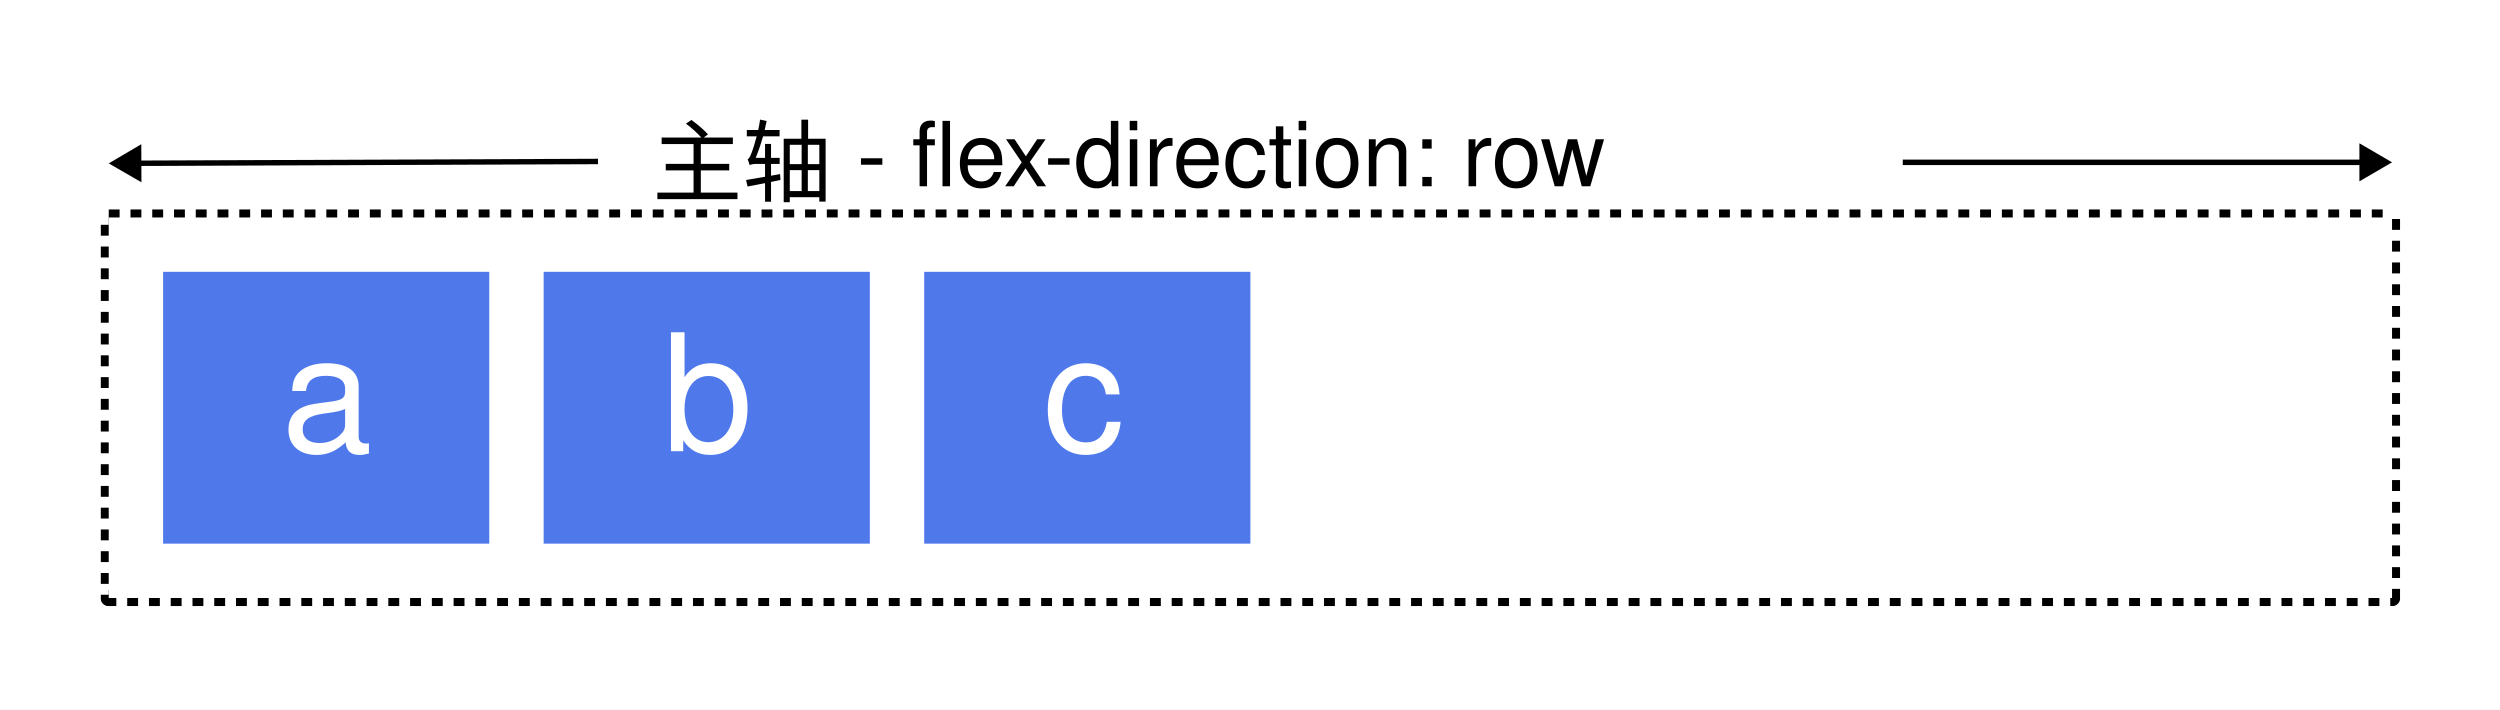
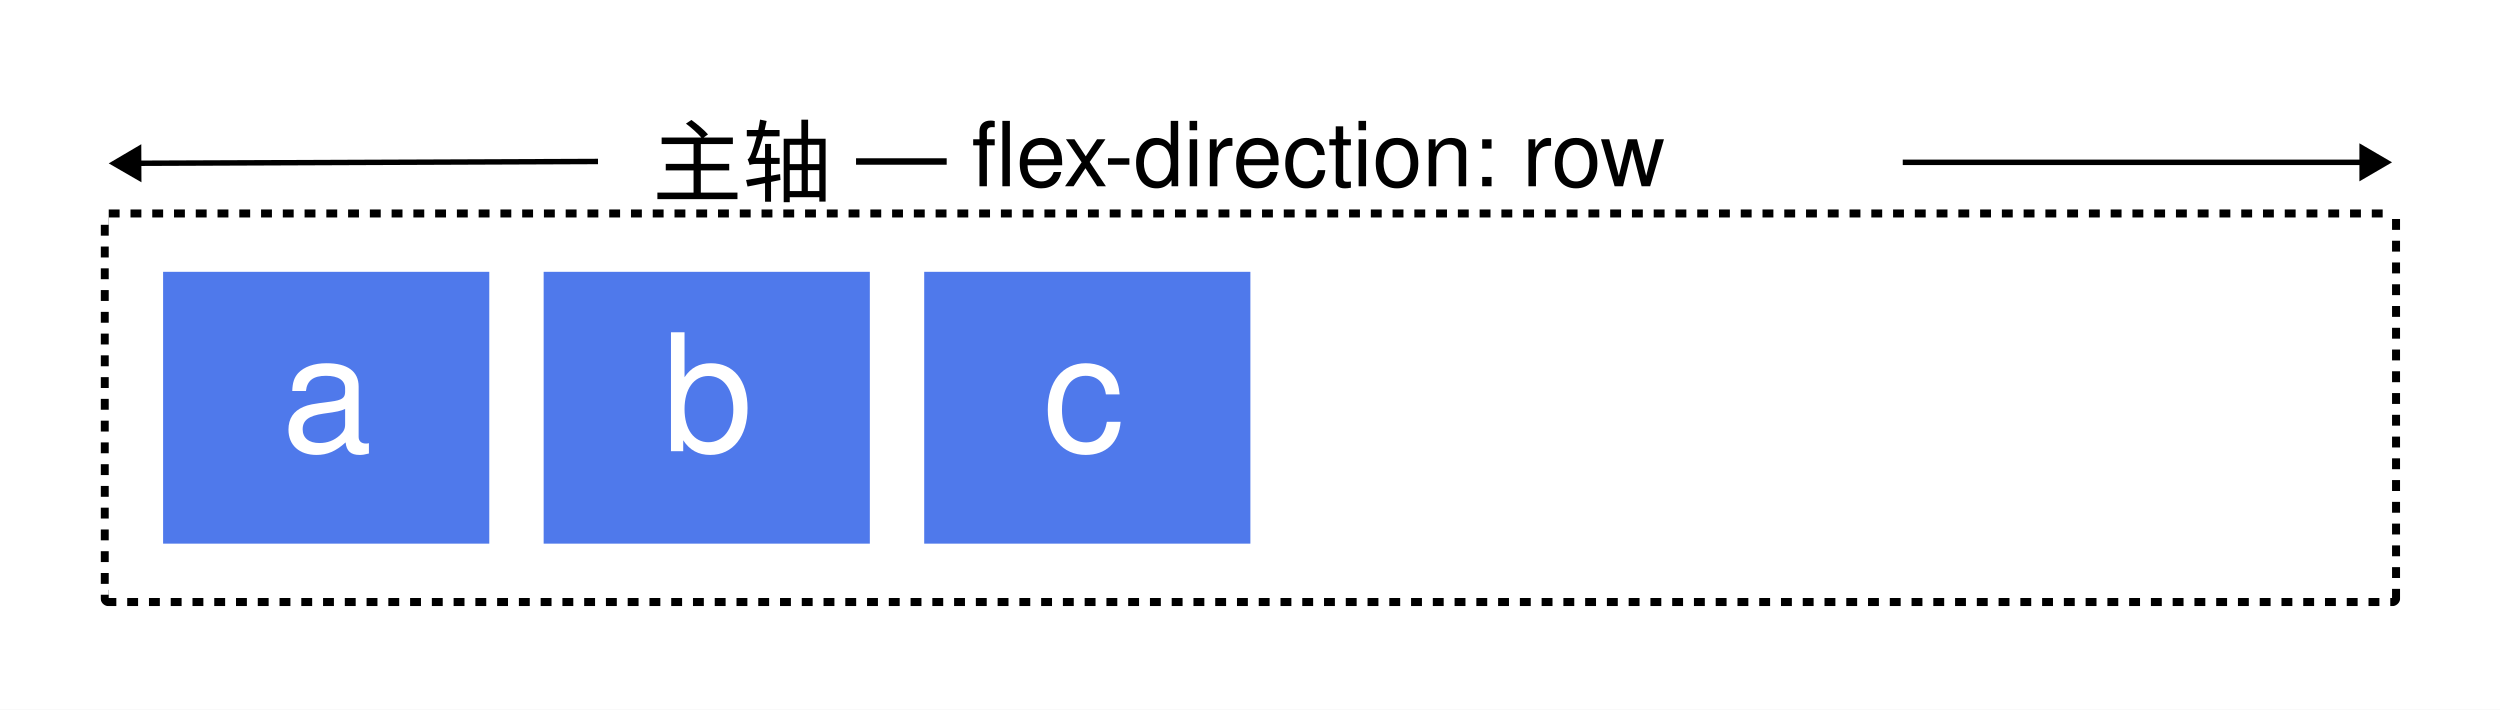
<svg xmlns="http://www.w3.org/2000/svg" xmlns:xlink="http://www.w3.org/1999/xlink" xml:space="preserve" width="1225.324" height="347.782" stroke-miterlimit="10" style="fill-rule:nonzero;clip-rule:evenodd;stroke-linecap:round;stroke-linejoin:round" viewBox="0 0 919.108 260.869">
  <defs>
    <path id="a" d="M39.974 79.947h839.443v139.907H39.973z" />
  </defs>
  <path fill="#fff" d="M0 0h919.108v260.869H0z" />
  <path fill="#4f79eb" d="M59.96 99.934h119.921v99.933H59.961z" />
  <text fill="#fff" font-family="Helvetica" font-size="60" transform="translate(103.538 107.881)">
    <tspan x="0" y="58" textLength="33.369">a</tspan>
  </text>
  <path fill="#4f79eb" d="M199.868 99.934h119.92v99.933h-119.92z" />
  <text fill="#fff" font-family="Helvetica" font-size="60" transform="translate(243.445 107.881)">
    <tspan x="0" y="58" textLength="33.369">b</tspan>
  </text>
  <path fill="#4f79eb" d="M339.775 99.934h119.92v99.933h-119.92z" />
  <text fill="#fff" font-family="Helvetica" font-size="60" transform="translate(383.353 107.881)">
    <tspan x="0" y="58" textLength="30">c</tspan>
  </text>
  <path fill="none" stroke="#000" stroke-linecap="butt" stroke-width="2" d="M870.417 59.677H699.536" />
  <path d="m867.417 66.677 12-7-12-7z" />
  <mask id="b" width="845.444" height="145.907" x="36.974" y="76.947" maskUnits="userSpaceOnUse">
    <path fill="#fff" d="M36.974 76.947h845.444v145.907H36.974z" />
    <use xlink:href="#a" fill-rule="evenodd" />
  </mask>
  <use xlink:href="#a" fill="none" stroke="#000" stroke-dasharray="4" stroke-linecap="butt" stroke-width="6" mask="url(#b)" />
  <text font-family="Helvetica" font-size="33" transform="translate(239.841 39.69)">
-     <tspan x="0" y="32" textLength="452.977">主轴 - flex-direction: row</tspan>
+     <tspan x="0" y="32" textLength="452.977">主轴 — flex-direction: row</tspan>
  </text>
  <path fill="none" stroke="#000" stroke-linecap="butt" stroke-width="2" d="m48.975 60.033 170.878-.669" />
  <path d="m51.947 53.02-11.973 7.048 12.028 6.953z" />
</svg>
